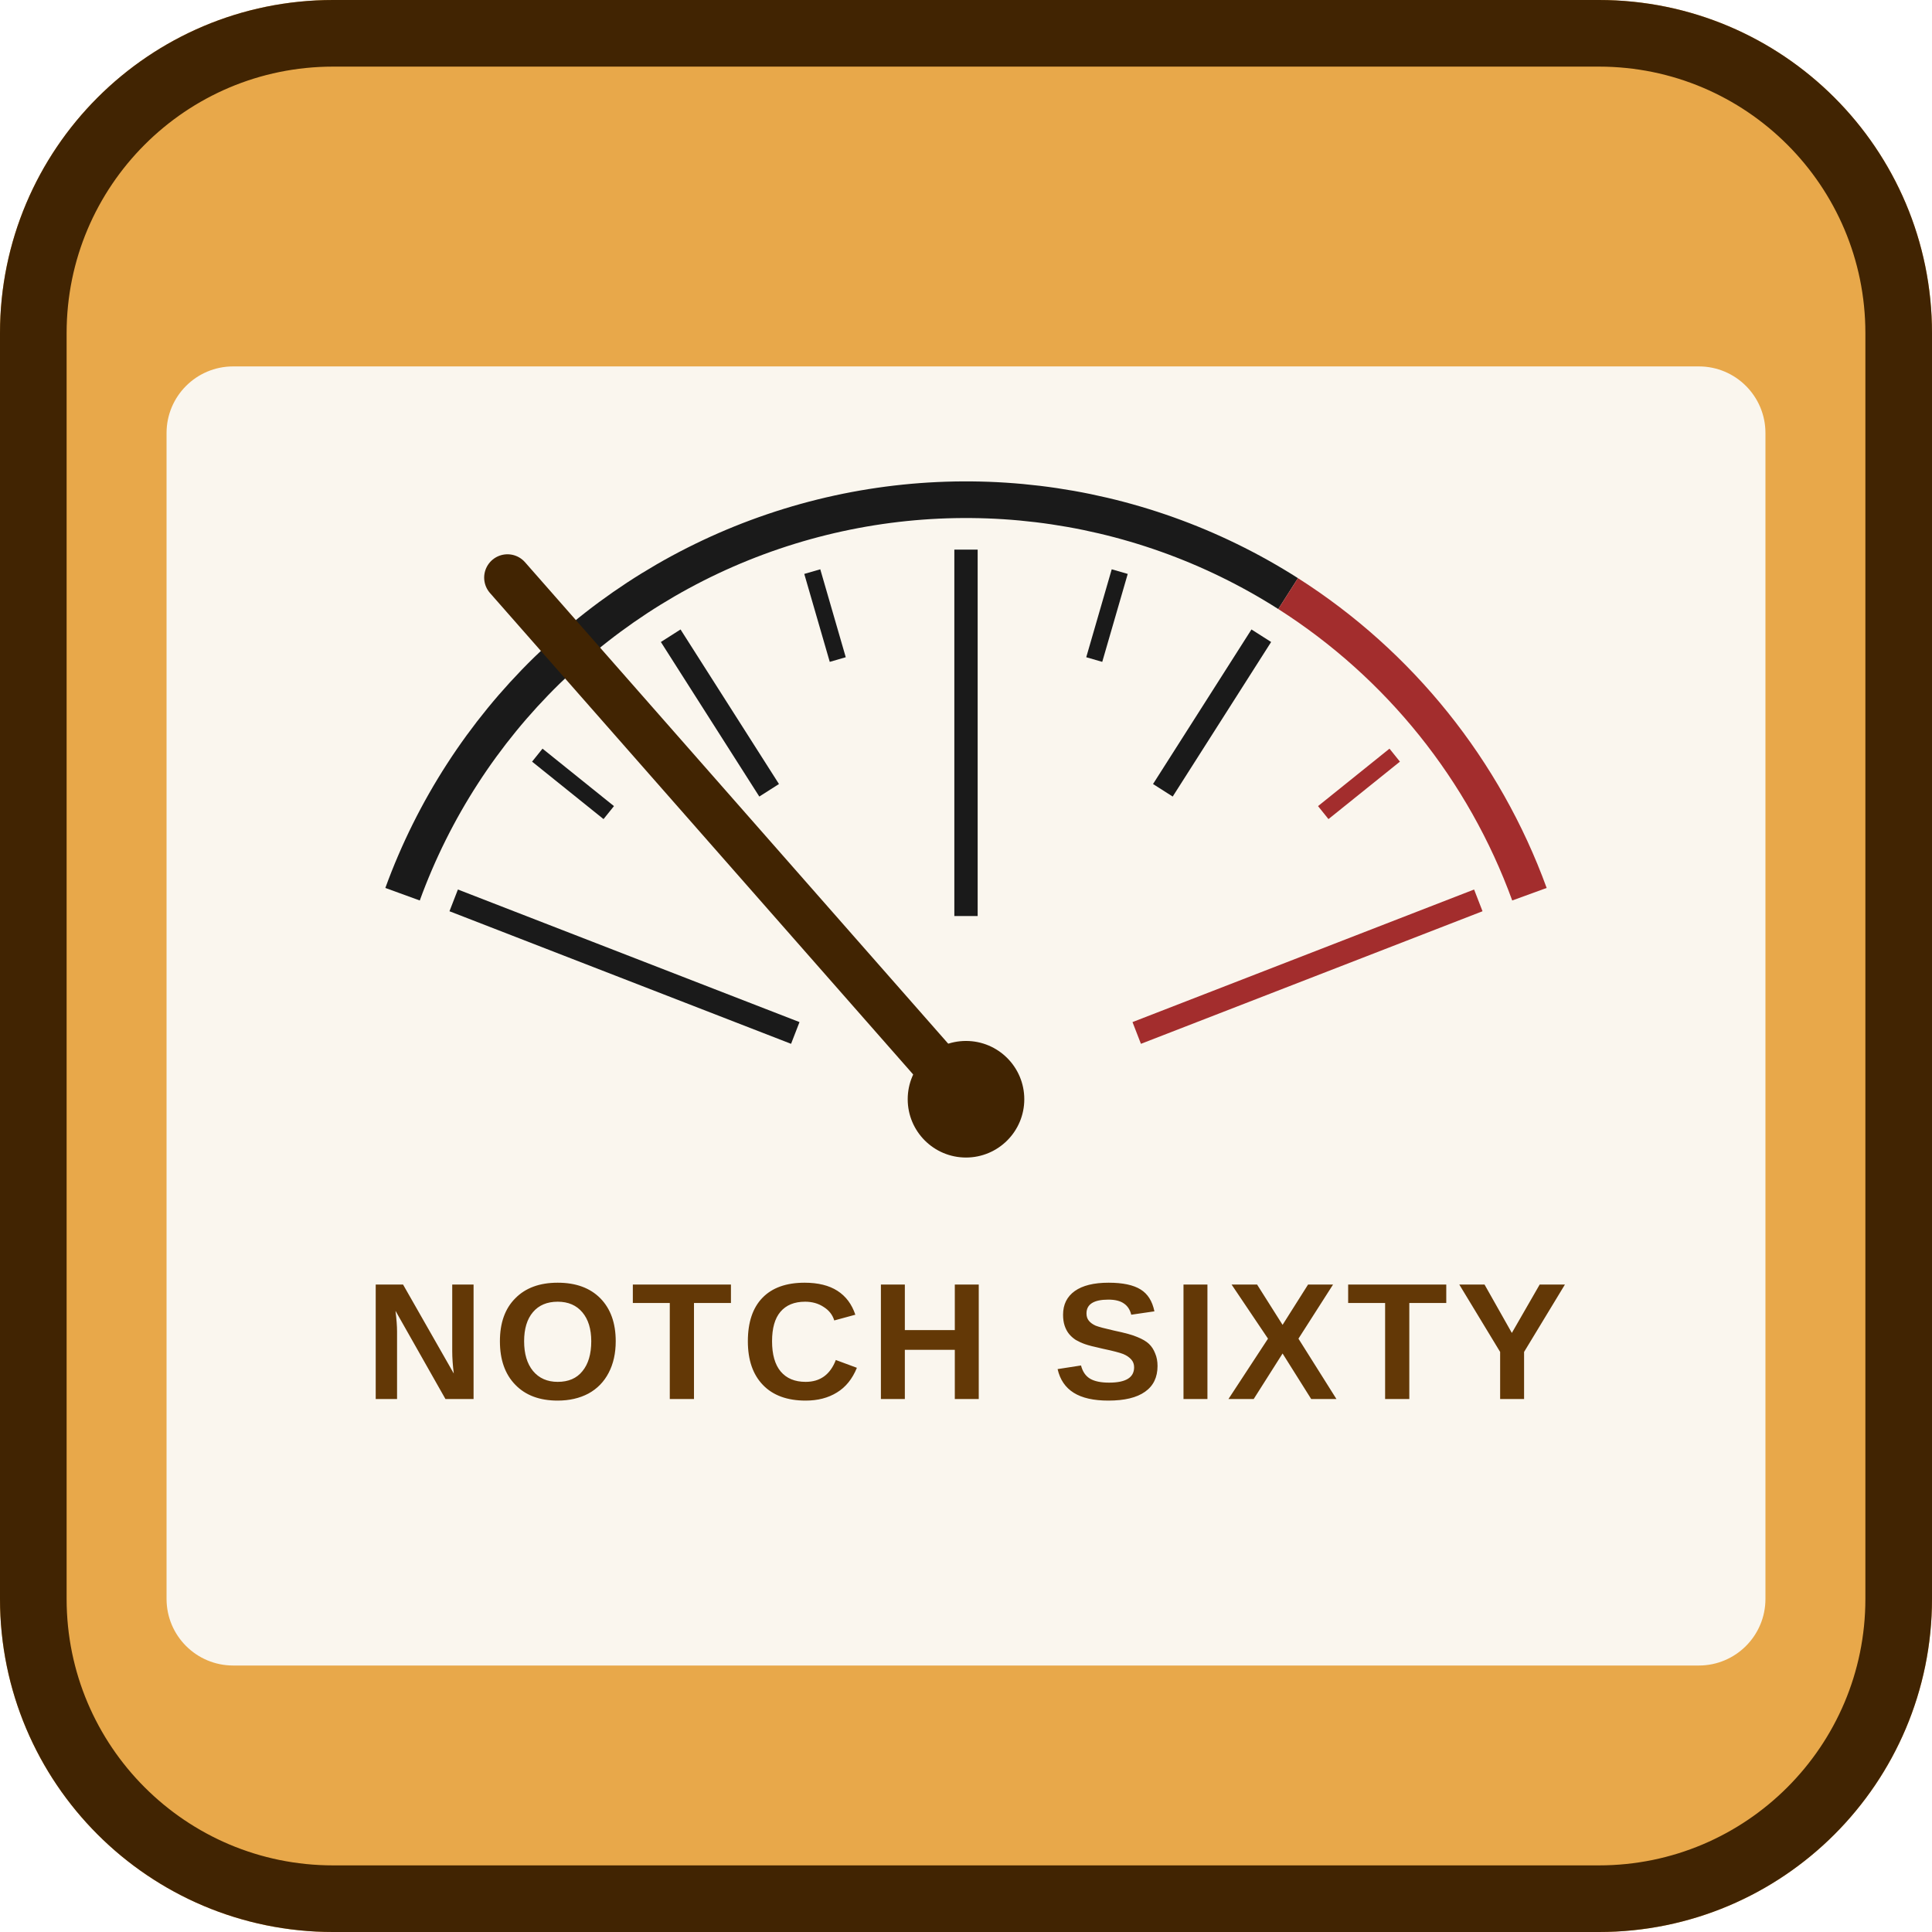
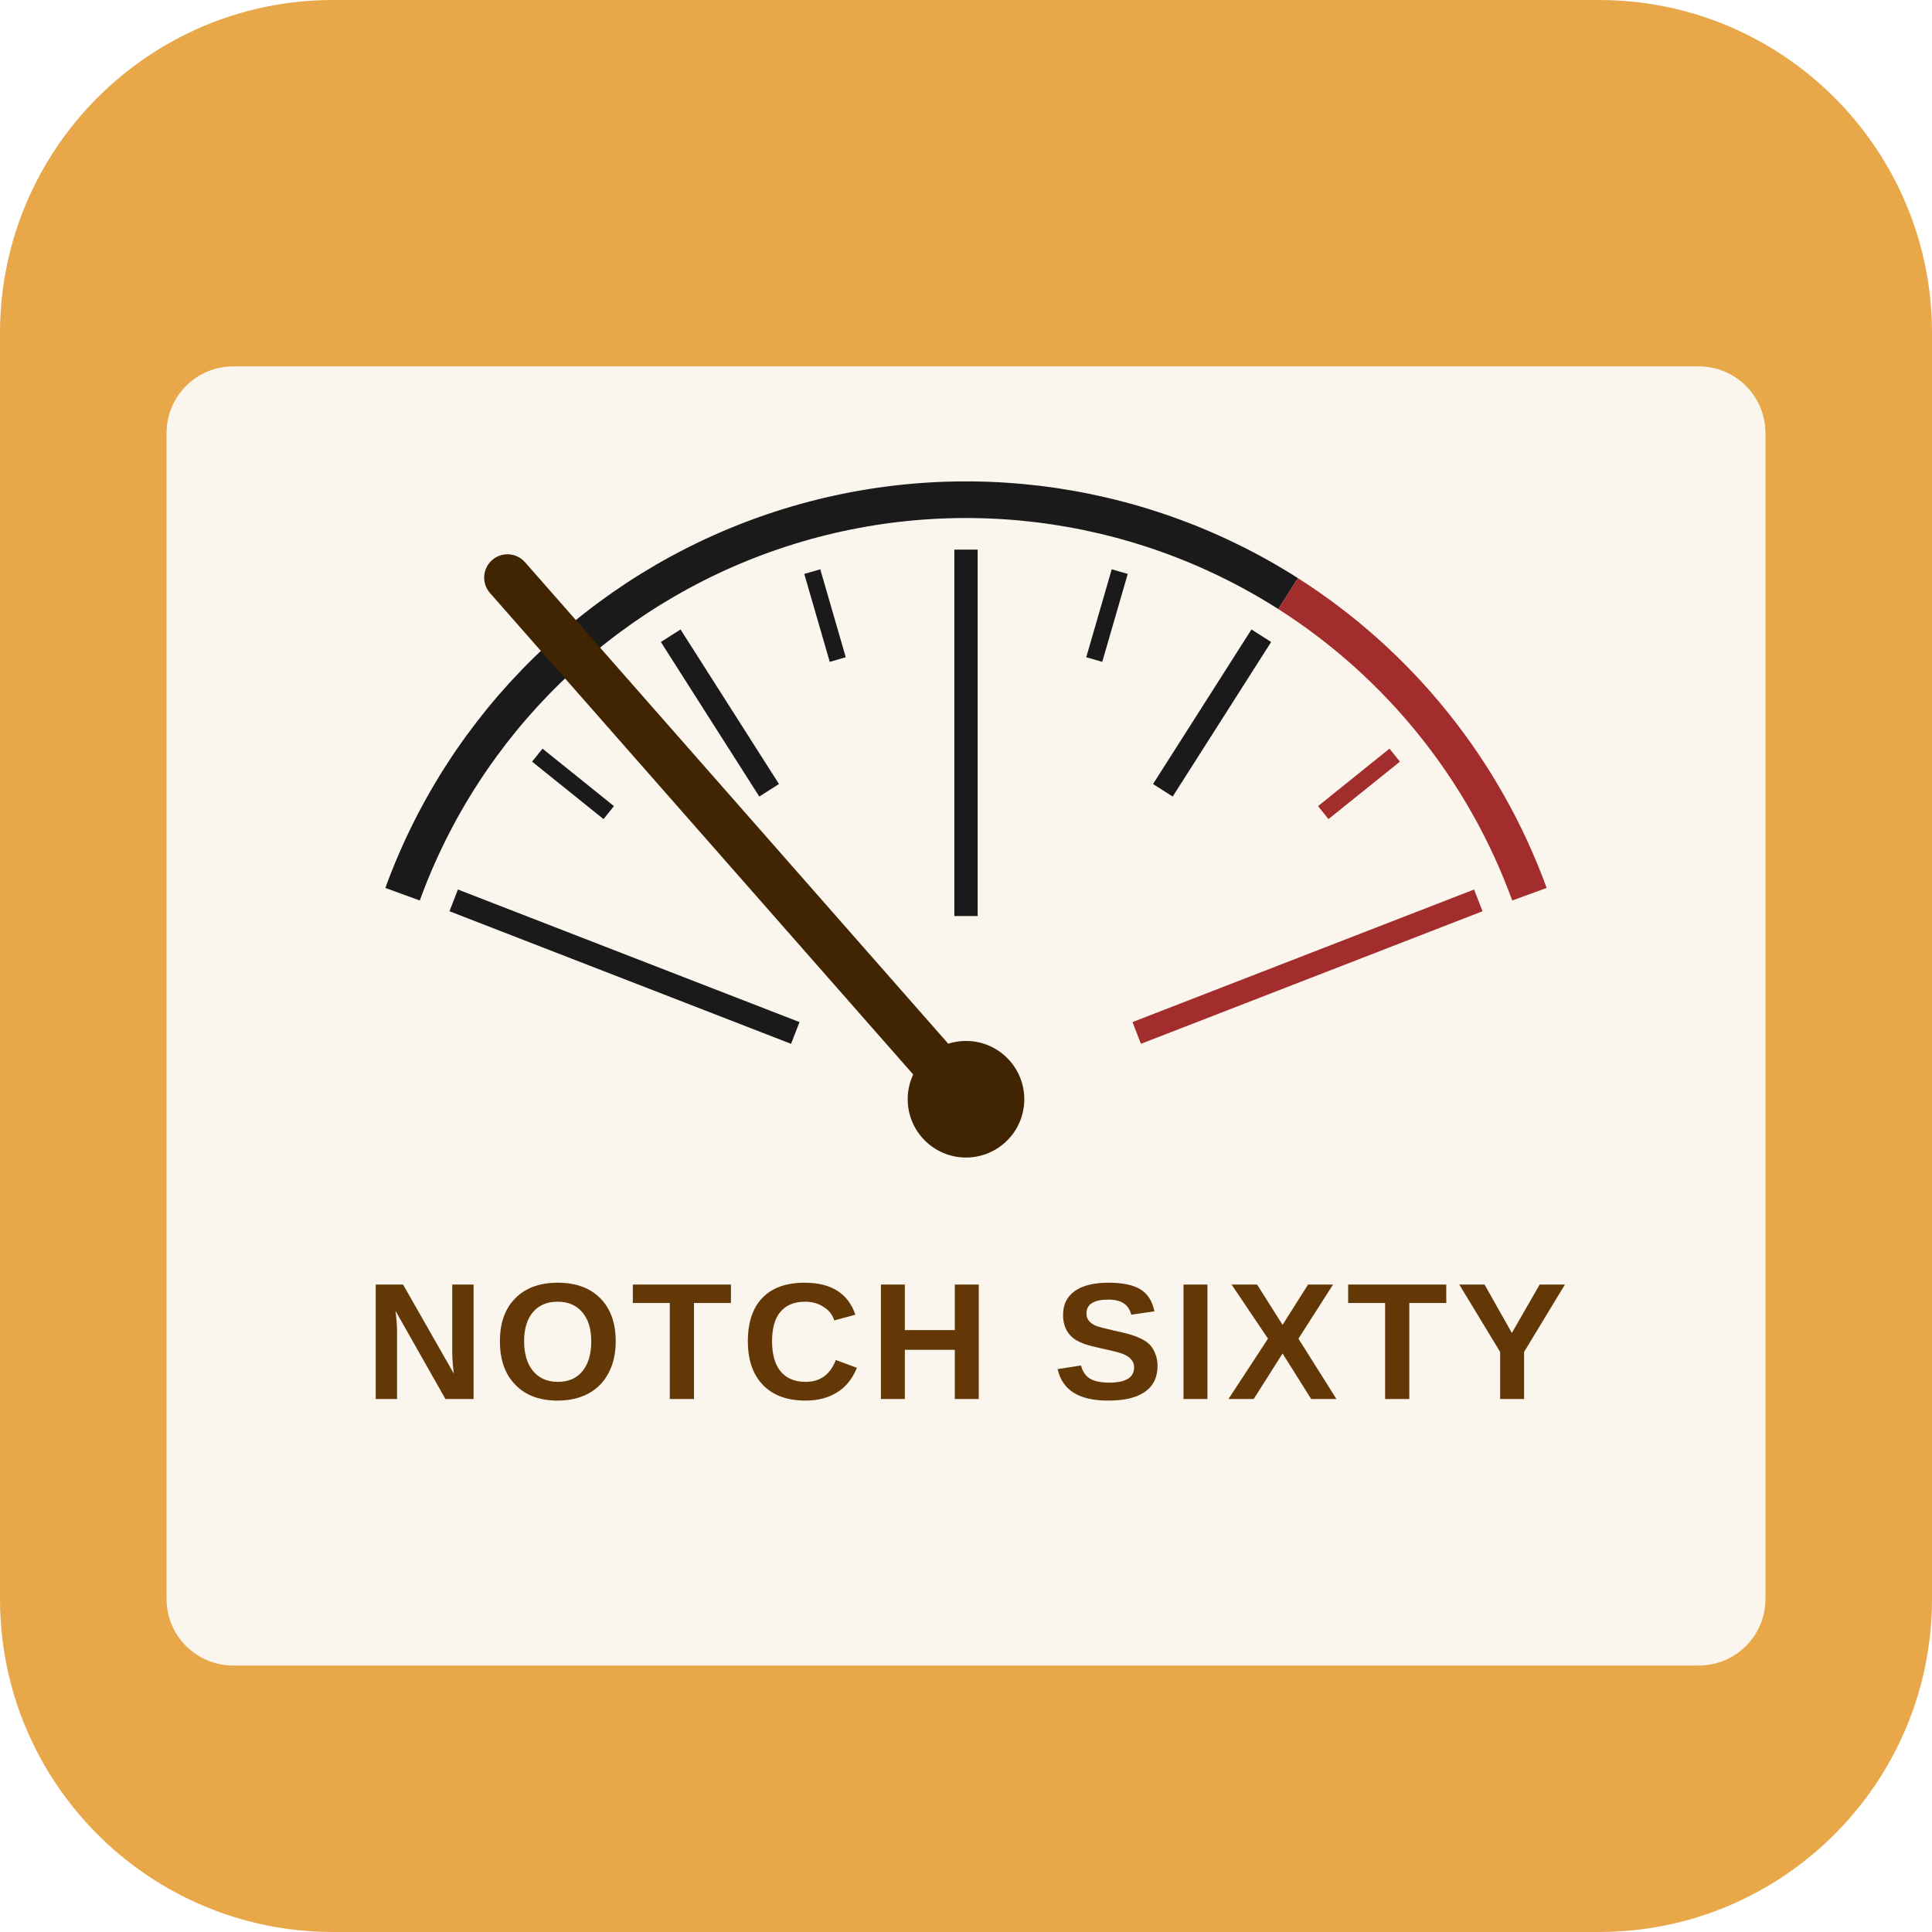
<svg xmlns="http://www.w3.org/2000/svg" width="1024" height="1024" viewBox="58 58 116 116">
  <g transform="translate(116,116)">
    <rect x="-58" y="-58" width="116" height="116" rx="20" fill="#E8A84A" />
-     <rect x="-56" y="-56" width="112" height="112" rx="18" fill="none" stroke="#412402" stroke-width="4" />
    <rect x="-48" y="-36" width="96" height="78" rx="4" fill="#FAF6EE" />
    <path d="M -33.83 -4.31 A 36 36 0 0 1 19.34 -22.36" fill="none" stroke="#1A1A1A" stroke-width="2.2" />
    <path d="M 19.34 -22.36 A 36 36 0 0 1 33.83 -4.31" fill="none" stroke="#A32D2D" stroke-width="2.2" />
    <g stroke="#1A1A1A" stroke-width="1">
      <line x1="-9.23" y1="-23.68" x2="-7.70" y2="-18.40" />
      <line x1="9.23" y1="-23.68" x2="7.70" y2="-18.40" />
      <line x1="-25.74" y1="-12.66" x2="-21.45" y2="-9.21" />
    </g>
    <g stroke="#A32D2D" stroke-width="1">
      <line x1="25.74" y1="-12.66" x2="21.45" y2="-9.21" />
    </g>
    <g stroke="#1A1A1A" stroke-width="1.4">
      <line x1="-30.76" y1="-3.94" x2="-10.25" y2="4.02" />
      <line x1="-17.73" y1="-19.83" x2="-11.82" y2="-10.55" />
      <line x1="0" y1="-25" x2="0" y2="-3" />
      <line x1="17.73" y1="-19.83" x2="11.82" y2="-10.55" />
    </g>
    <g stroke="#A32D2D" stroke-width="1.4">
      <line x1="30.76" y1="-3.94" x2="10.25" y2="4.02" />
    </g>
    <line x1="0" y1="8" x2="-27.53" y2="-23.32" stroke="#412402" stroke-width="2.8" stroke-linecap="round" />
    <circle cx="0" cy="8" r="3.5" fill="#412402" />
    <text x="0" y="26" text-anchor="middle" font-family="Futura, 'Avenir Next', 'Helvetica Neue', Arial, sans-serif" font-size="10" font-weight="700" fill="#633806" letter-spacing="0.5">NOTCH SIXTY</text>
  </g>
</svg>
